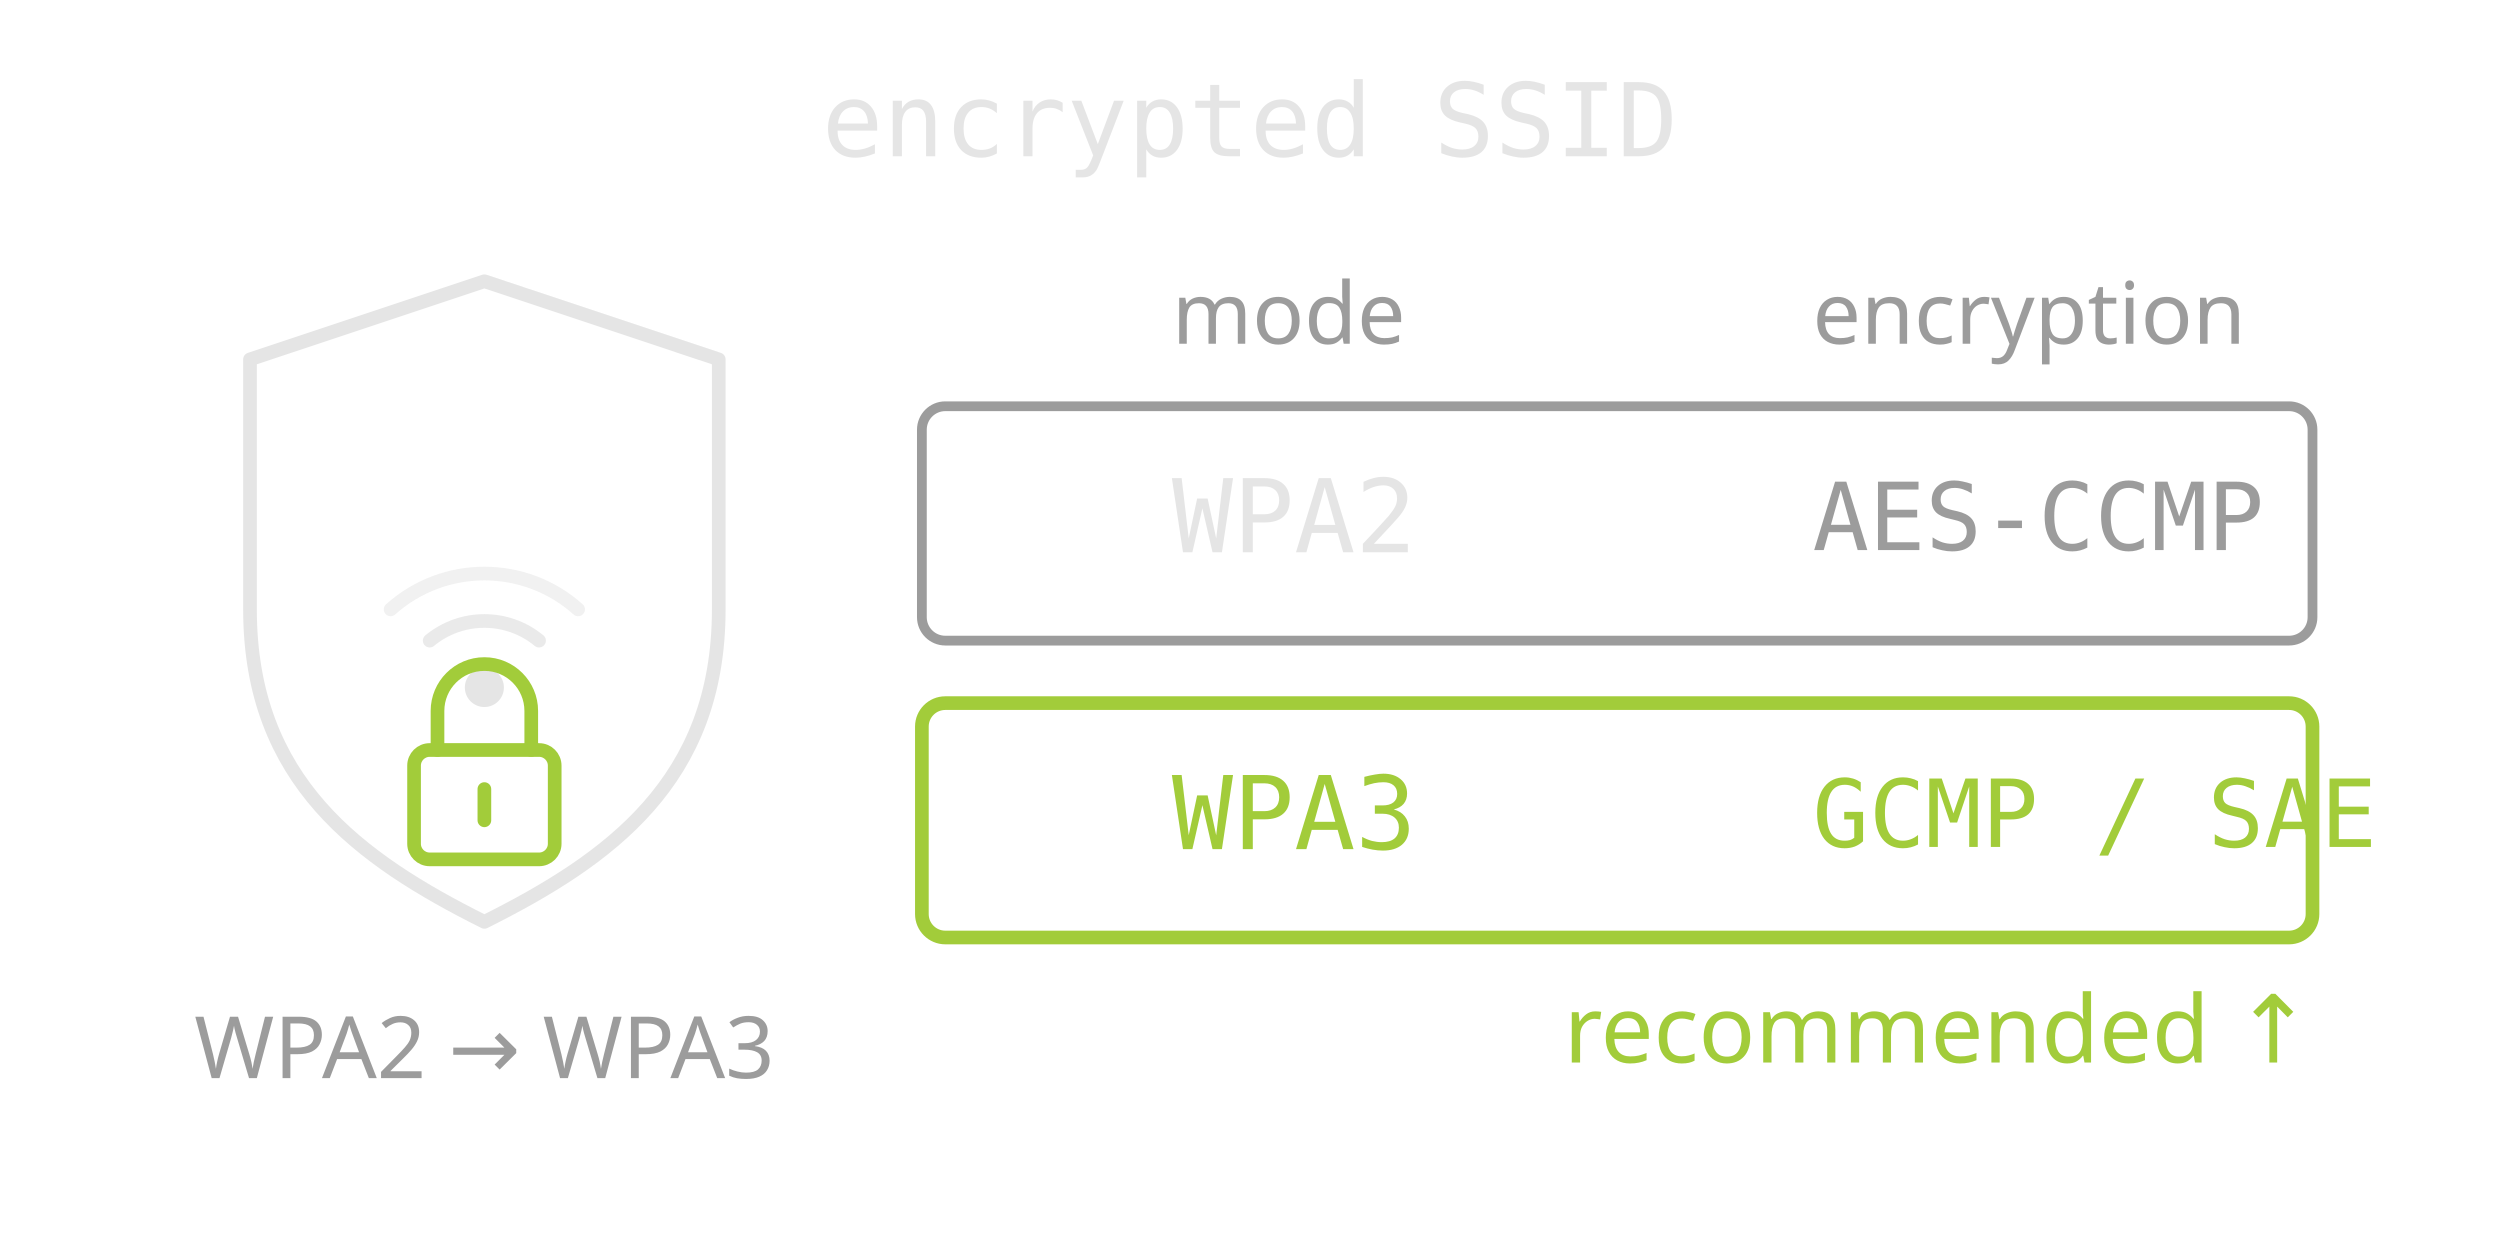
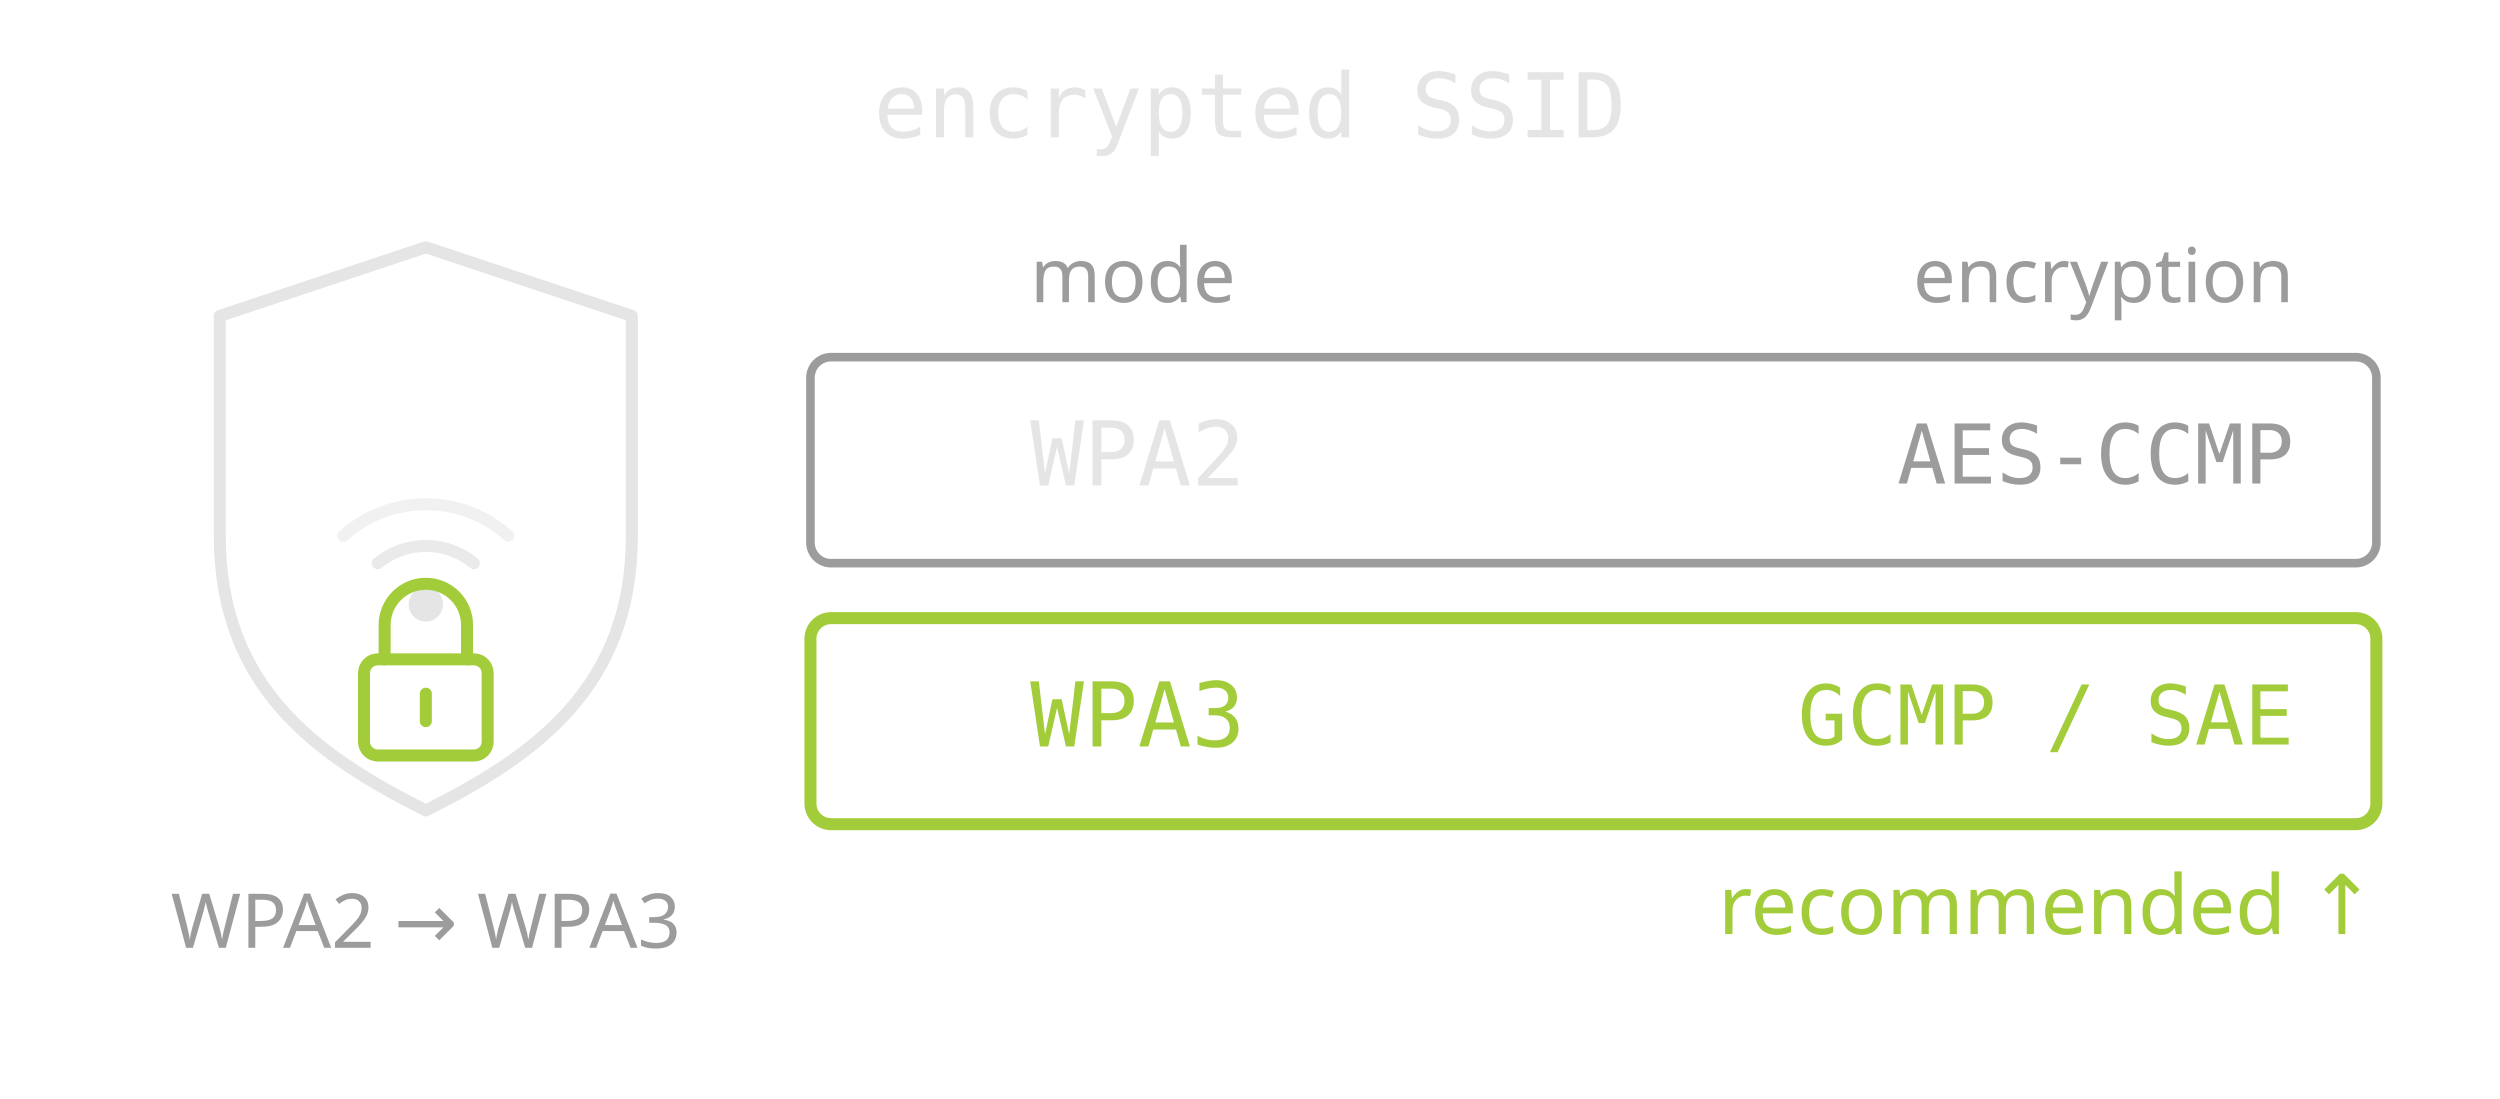
- <svg xmlns="http://www.w3.org/2000/svg" viewBox="0 0 320 160" fill="none" font-family="IBM Plex Sans, sans-serif">
-   <text x="160" y="20" fill="#E5E5E5" font-size="13" font-weight="500" text-anchor="middle" font-family="DM Mono, monospace">encrypted SSID</text>
+ <svg xmlns="http://www.w3.org/2000/svg" viewBox="0 0 364 160" fill="none" font-family="IBM Plex Sans, sans-serif">
+   <text x="182" y="20" fill="#E5E5E5" font-size="13" font-weight="500" text-anchor="middle" font-family="DM Mono, monospace">encrypted SSID</text>
  <g stroke="#E5E5E5" stroke-width="1.75" stroke-linecap="round" stroke-linejoin="round">
    <path d="M62 36 L92 46 L92 78 C92 100 78 110 62 118 C46 110 32 100 32 78 L32 46 Z" />
  </g>
  <g stroke="#E5E5E5" stroke-width="1.75" stroke-linecap="round" fill="none">
    <path d="M50 78 A18 18 0 0 1 74 78" opacity="0.55" />
    <path d="M55 82 A11 11 0 0 1 69 82" opacity="0.8" />
  </g>
  <circle cx="62" cy="88" r="2.5" fill="#E5E5E5" />
  <g stroke="#A2CC3A" stroke-width="1.75" stroke-linecap="round" stroke-linejoin="round">
    <rect x="53" y="96" width="18" height="14" rx="2" />
    <path d="M56 96 L56 91 A6 6 0 0 1 68 91 L68 96" />
  </g>
  <line x1="62" y1="101" x2="62" y2="105" stroke="#A2CC3A" stroke-width="1.75" stroke-linecap="round" />
  <text x="150" y="44" fill="#9C9C9C" font-size="11" font-weight="500" text-anchor="start">mode</text>
-   <text x="232" y="44" fill="#9C9C9C" font-size="11" font-weight="500" text-anchor="start">encryption</text>
-   <rect x="118" y="52" width="178" height="30" rx="3" stroke="#9C9C9C" stroke-width="1.25" />
+   <text x="334" y="44" fill="#9C9C9C" font-size="11" font-weight="500" text-anchor="end">encryption</text>
+   <rect x="118" y="52" width="228" height="30" rx="3" stroke="#9C9C9C" stroke-width="1.25" />
  <text x="150" y="67" fill="#E5E5E5" font-size="13" font-weight="500" text-anchor="start" dominant-baseline="middle" font-family="DM Mono, monospace">WPA2</text>
-   <text x="232" y="67" fill="#9C9C9C" font-size="12" font-weight="500" text-anchor="start" dominant-baseline="middle" font-family="DM Mono, monospace">AES-CCMP</text>
-   <rect x="118" y="90" width="178" height="30" rx="3" stroke="#A2CC3A" stroke-width="1.75" />
+   <text x="334" y="67" fill="#9C9C9C" font-size="12" font-weight="500" text-anchor="end" dominant-baseline="middle" font-family="DM Mono, monospace">AES-CCMP</text>
+   <rect x="118" y="90" width="228" height="30" rx="3" stroke="#A2CC3A" stroke-width="1.75" />
  <text x="150" y="105" fill="#A2CC3A" font-size="13" font-weight="500" text-anchor="start" dominant-baseline="middle" font-family="DM Mono, monospace">WPA3</text>
-   <text x="232" y="105" fill="#A2CC3A" font-size="12" font-weight="500" text-anchor="start" dominant-baseline="middle" font-family="DM Mono, monospace">GCMP / SAE</text>
-   <text x="296" y="136" fill="#A2CC3A" font-size="12" font-weight="500" text-anchor="end">recommended ↑</text>
+   <text x="334" y="105" fill="#A2CC3A" font-size="12" font-weight="500" text-anchor="end" dominant-baseline="middle" font-family="DM Mono, monospace">GCMP / SAE</text>
+   <text x="346" y="136" fill="#A2CC3A" font-size="12" font-weight="500" text-anchor="end">recommended ↑</text>
  <text x="62" y="138" fill="#9C9C9C" font-size="11" font-weight="500" text-anchor="middle">WPA2 → WPA3</text>
</svg>
